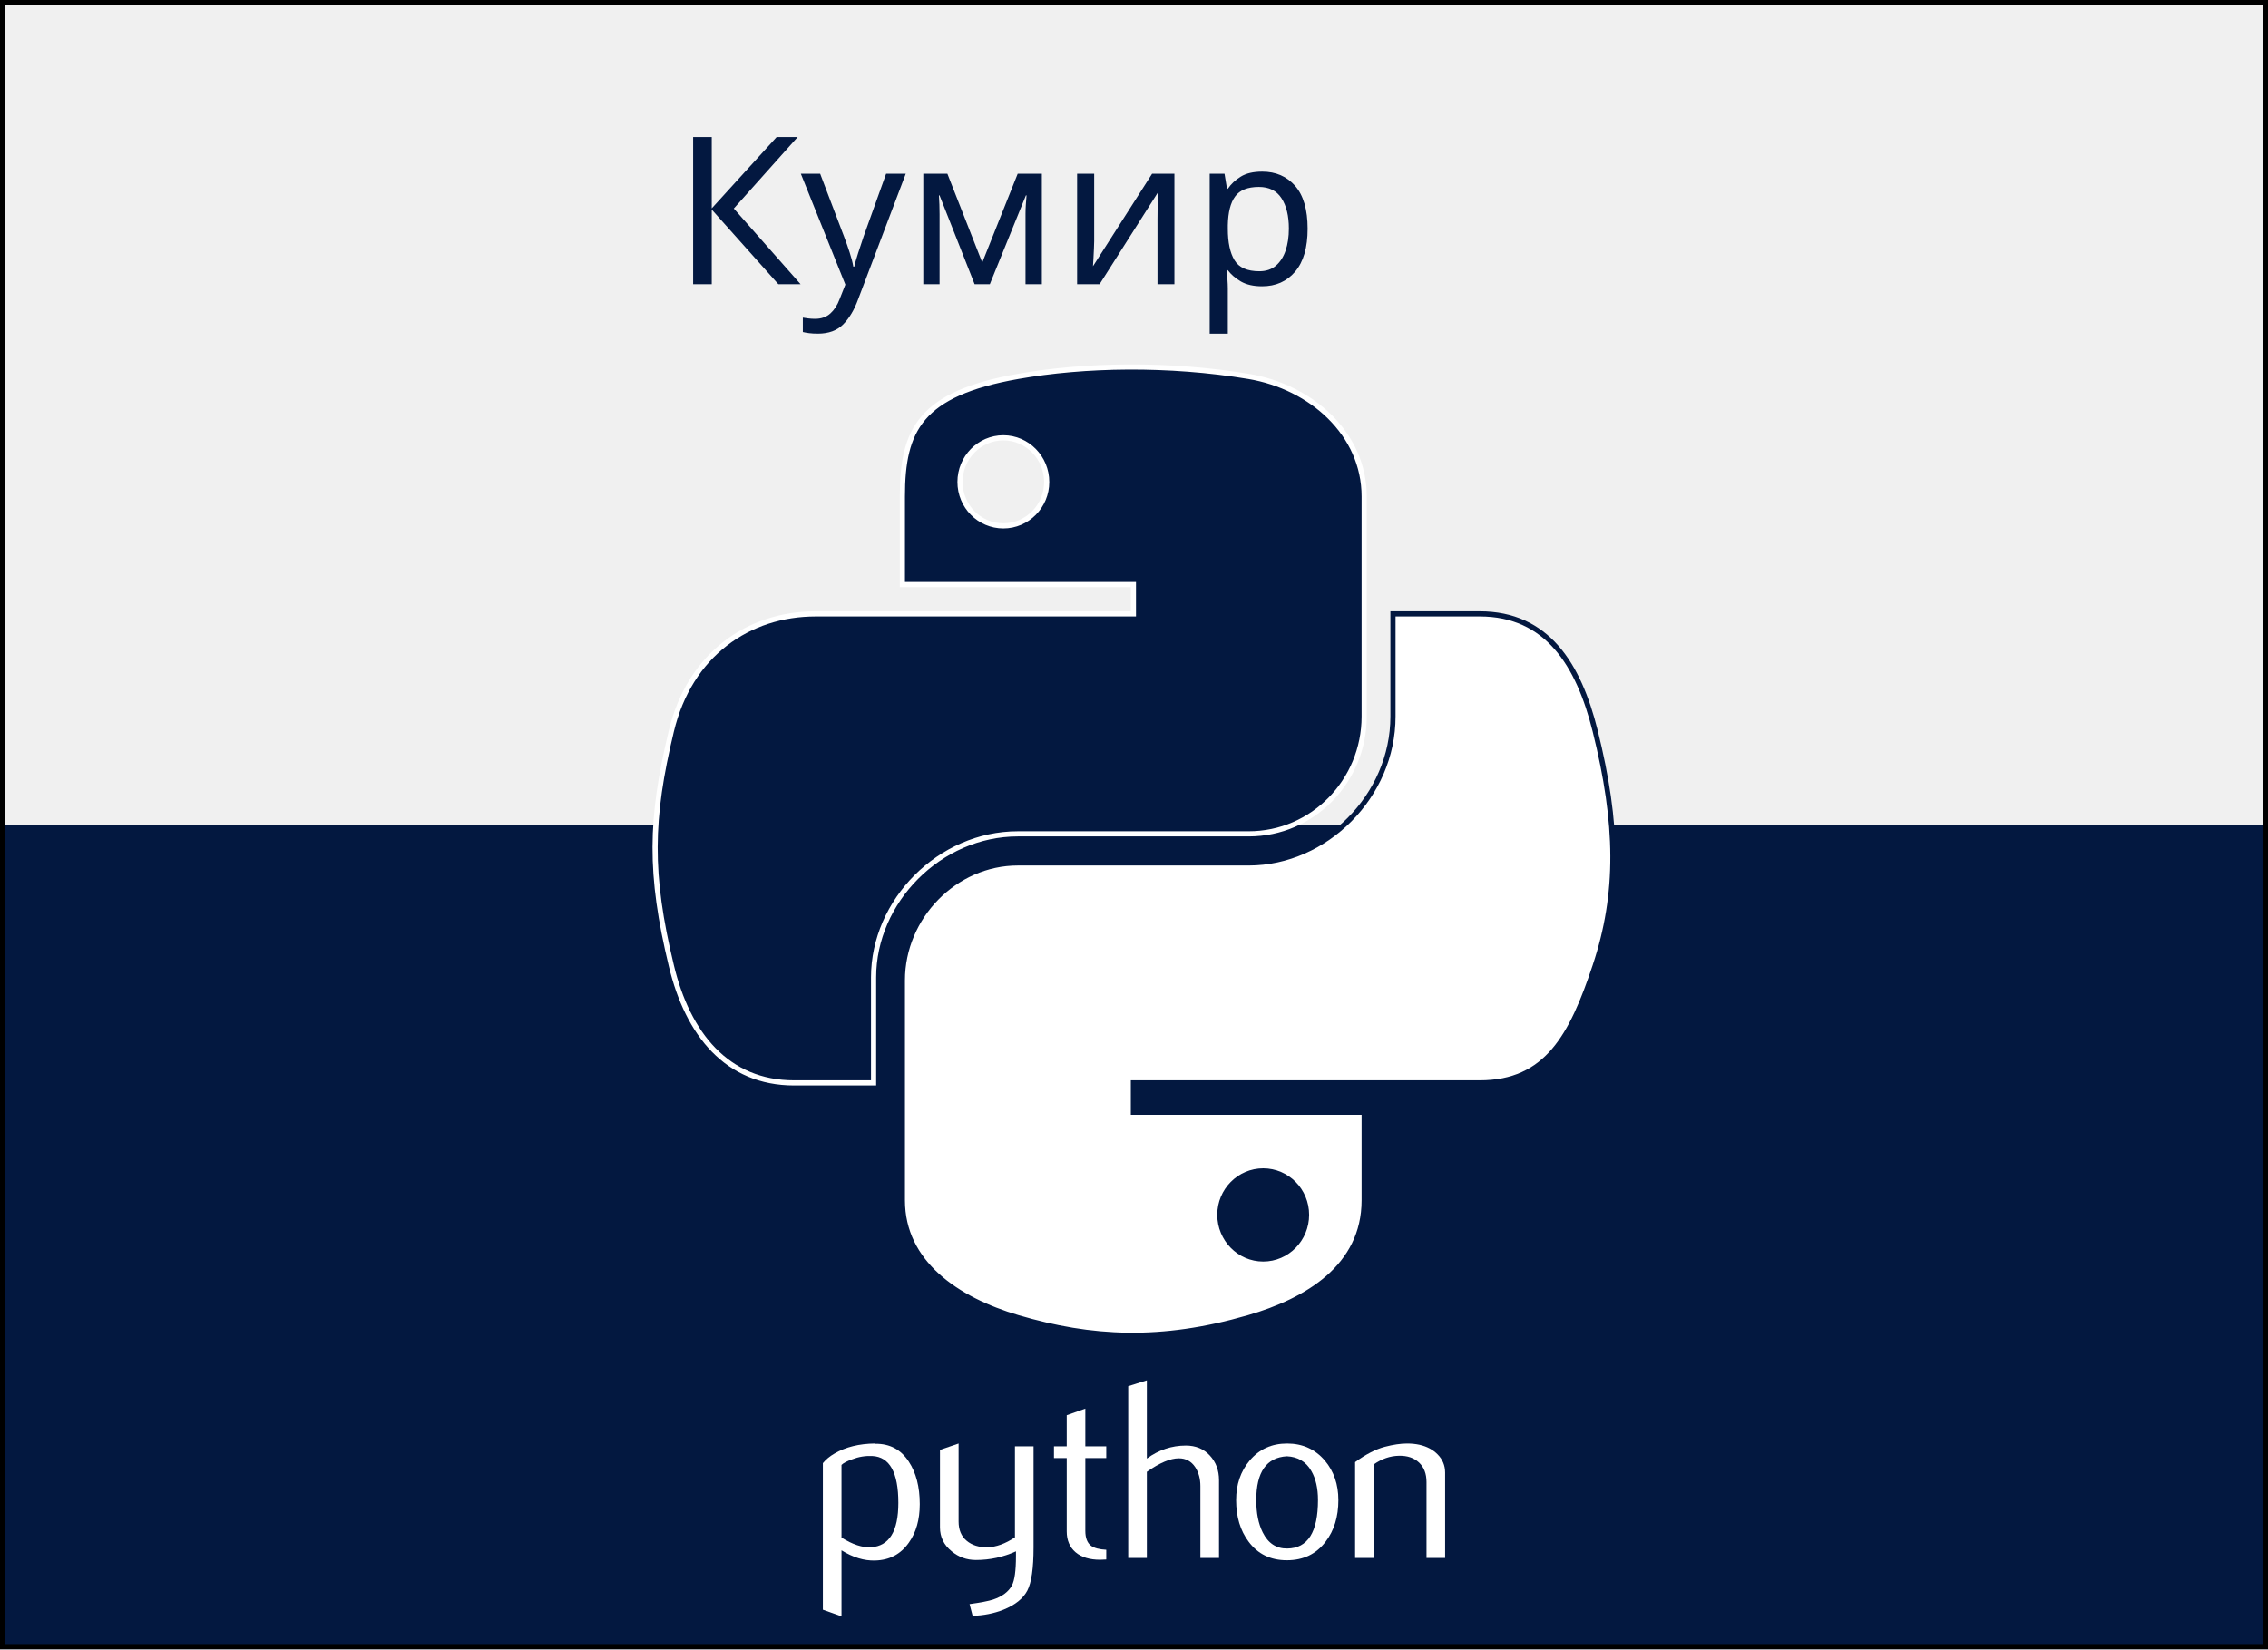
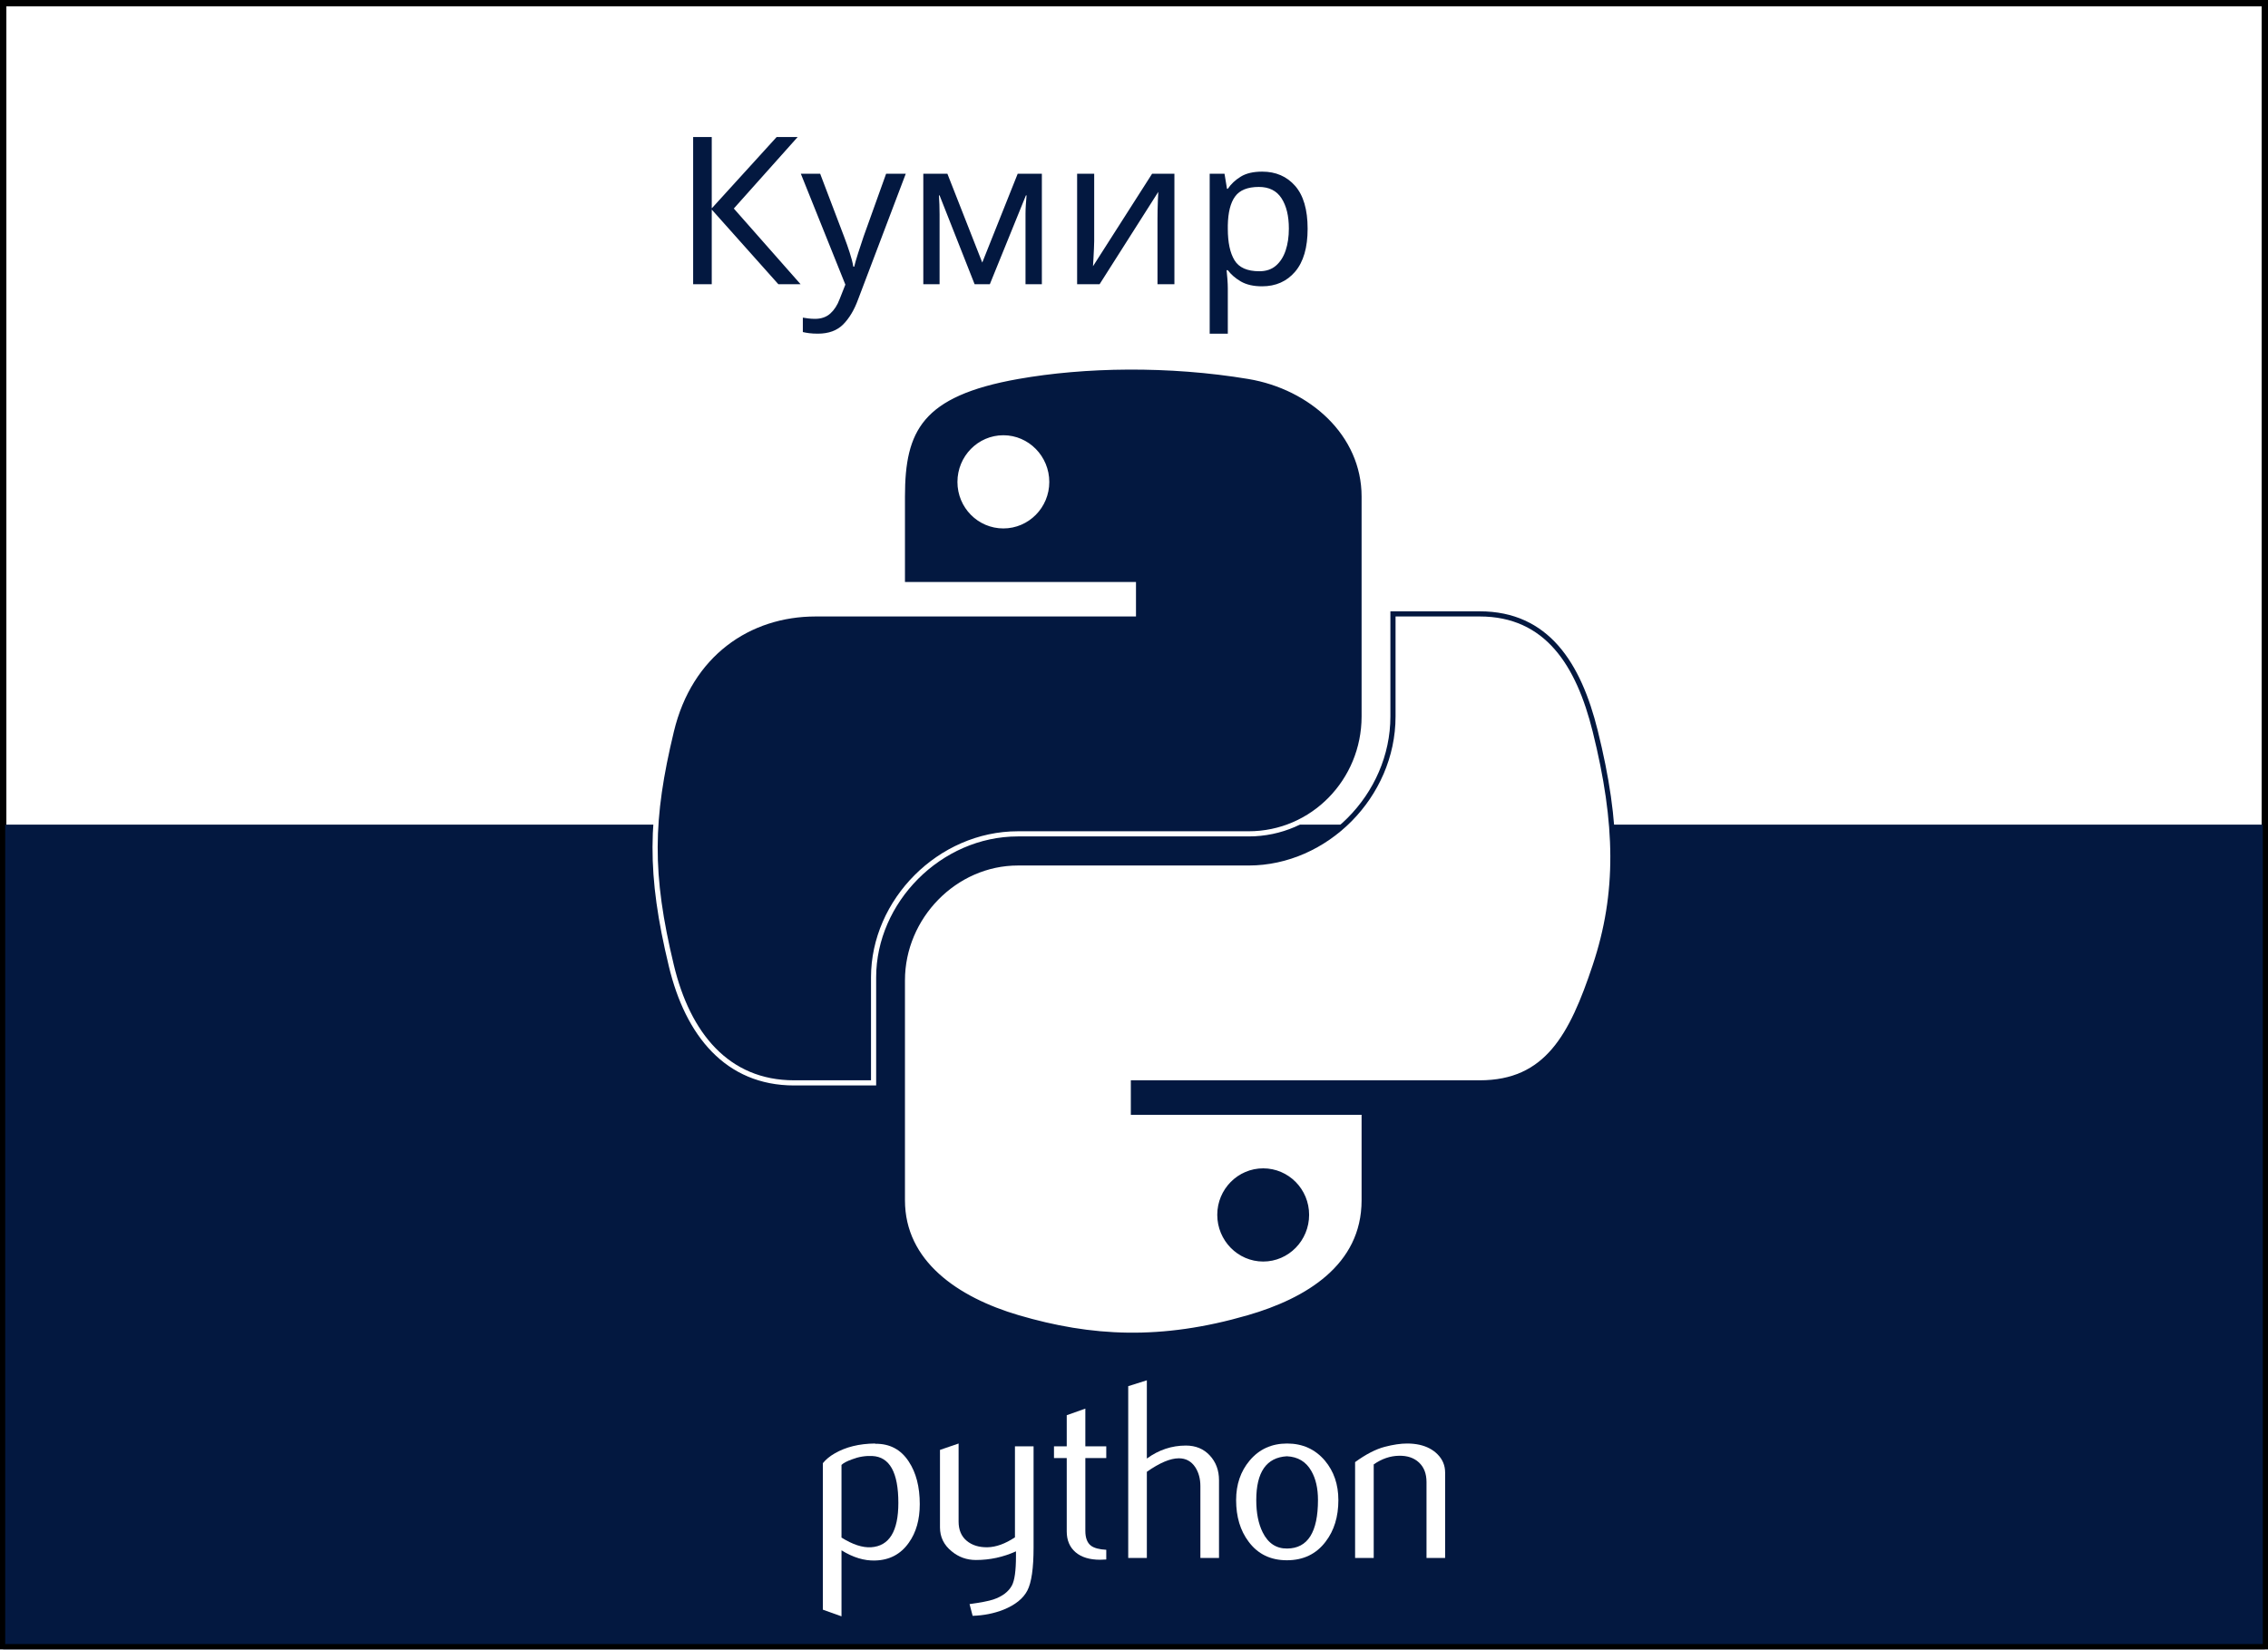
<svg xmlns="http://www.w3.org/2000/svg" xmlns:xlink="http://www.w3.org/1999/xlink" width="440" height="320" id="svg2" version="1.1">
  <defs id="defs4">
    <linearGradient xlink:href="#linearGradient4689" id="linearGradient1478" gradientUnits="userSpaceOnUse" gradientTransform="matrix(0.562541,0,0,0.567972,-9.399749,-5.305317)" x1="26.649" y1="20.604" x2="135.665" y2="114.398" />
    <linearGradient id="linearGradient4689">
      <stop style="stop-color:#5a9fd4;stop-opacity:1;" offset="0" id="stop4691" />
      <stop style="stop-color:#306998;stop-opacity:1;" offset="1" id="stop4693" />
    </linearGradient>
    <linearGradient xlink:href="#linearGradient4671" id="linearGradient1475" gradientUnits="userSpaceOnUse" gradientTransform="matrix(0.562541,0,0,0.567972,-9.399749,-5.305317)" x1="150.961" y1="192.352" x2="112.031" y2="137.273" />
    <linearGradient id="linearGradient4671">
      <stop style="stop-color:#ffd43b;stop-opacity:1;" offset="0" id="stop4673" />
      <stop style="stop-color:#ffe873;stop-opacity:1" offset="1" id="stop4675" />
    </linearGradient>
    <linearGradient y2="137.273" x2="112.031" y1="192.352" x1="150.961" gradientTransform="matrix(0.562541,0,0,0.567972,-9.399749,-5.305317)" gradientUnits="userSpaceOnUse" id="linearGradient3152" xlink:href="#linearGradient4671" />
  </defs>
  <g id="layer1" transform="translate(0,-732.3622)">
+     <rect style="fill:#ffffff;fill-opacity:1;stroke:#000000;stroke-width:1.235;stroke-linecap:square;stroke-linejoin:bevel;stroke-miterlimit:4;stroke-opacity:1;stroke-dasharray:none;stroke-dashoffset:0" id="rect3013" width="438.765" height="318.765" x="0.618" y="732.98" />
    <rect style="fill:#031840;fill-opacity:1;stroke:none" id="rect3160-8" width="440" height="160" x="0" y="892.362" />
    <text xml:space="preserve" style="font-size:40px;font-style:normal;font-weight:normal;text-align:center;line-height:125%;letter-spacing:0px;word-spacing:0px;text-anchor:middle;fill:#031840;fill-opacity:1;stroke:none;font-family:Sans" x="219.238" y="787.505" id="text3152">
      <tspan id="tspan3154" x="219.238" y="787.505" style="fill:#031840;fill-opacity:1">Кумир</tspan>
    </text>
    <rect style="fill:none;stroke:#000000;stroke-width:1.01;stroke-miterlimit:4;stroke-opacity:1;stroke-dasharray:none;stroke-dashoffset:0" id="rect3160" width="438.99" height="318.99" x="0.505" y="732.867" />
    <g id="g4539" transform="matrix(0.4054971,0,0,0.4054971,142.9556,608.5116)" style="fill:#ffffff">
      <path d="m 77.26,1024.56 c 0,-14.562 -4.152,-22.038 -12.457,-22.448 -3.304,-0.156 -6.531,0.37 -9.669,1.589 -2.505,0.897 -4.191,1.784 -5.078,2.68 l 0,34.758 c 5.312,3.334 10.03,4.883 14.143,4.64 8.704,-0.575 13.061,-7.642 13.061,-21.22 z m 10.244,0.604 c 0,7.398 -1.735,13.539 -5.224,18.422 -3.889,5.527 -9.279,8.373 -16.17,8.529 -5.195,0.166 -10.546,-1.462 -16.053,-4.874 l 0,31.59 -8.909,-3.178 0,-70.121 c 1.462,-1.793 3.343,-3.333 5.624,-4.64 5.302,-3.09 11.745,-4.679 19.328,-4.757 l 0.127,0.127 c 6.93,-0.088 12.272,2.758 16.024,8.529 3.499,5.293 5.254,12.077 5.254,20.372 z" style="fill:#ffffff;fill-opacity:1" id="path46" />
      <path d="m 141.952,1045.897 c 0,9.923 -0.994,16.794 -2.983,20.615 -1.998,3.821 -5.8,6.872 -11.414,9.143 -4.552,1.794 -9.474,2.768 -14.757,2.934 l -1.472,-5.614 c 5.371,-0.731 9.153,-1.462 11.346,-2.193 4.318,-1.462 7.281,-3.704 8.909,-6.706 1.306,-2.446 1.949,-7.115 1.949,-14.026 l 0,-2.32 c -6.092,2.768 -12.476,4.143 -19.153,4.143 -4.386,0 -8.256,-1.374 -11.589,-4.143 -3.743,-3.012 -5.614,-6.833 -5.614,-11.463 l 0,-37.078 8.909,-3.051 0,37.322 c 0,3.987 1.287,7.057 3.86,9.211 2.573,2.154 5.907,3.187 9.991,3.109 4.084,-0.088 8.46,-1.667 13.11,-4.757 l 0,-43.54 8.909,0 0,48.414 z" style="fill:#ffffff;fill-opacity:1" id="path48" />
      <path d="m 176.729,1051.628 c -1.062,0.088 -2.037,0.127 -2.934,0.127 -5.039,0 -8.967,-1.199 -11.774,-3.606 -2.797,-2.408 -4.201,-5.731 -4.201,-9.971 l 0,-35.09 -6.102,0 0,-5.605 6.102,0 0,-14.884 8.899,-3.168 0,18.052 10.01,0 0,5.605 -10.01,0 0,34.846 c 0,3.343 0.897,5.712 2.69,7.096 1.54,1.14 3.987,1.794 7.32,1.959 l 0,4.64 z" style="fill:#ffffff;fill-opacity:1" id="path50" />
      <path d="m 230.67,1050.897 -8.909,0 0,-34.388 c 0,-3.499 -0.819,-6.511 -2.447,-9.026 -1.881,-2.846 -4.493,-4.269 -7.846,-4.269 -4.084,0 -9.192,2.154 -15.322,6.462 l 0,41.221 -8.909,0 0,-82.197 8.909,-2.807 0,37.439 c 5.692,-4.143 11.911,-6.219 18.666,-6.219 4.718,0 8.538,1.589 11.463,4.757 2.934,3.168 4.396,7.115 4.396,11.833 l 0,37.195 0,0 z" style="fill:#ffffff;fill-opacity:1" id="path52" />
      <path d="m 278.021,1023.157 c 0,-5.595 -1.062,-10.215 -3.178,-13.87 -2.515,-4.455 -6.423,-6.803 -11.706,-7.047 -9.767,0.565 -14.64,7.564 -14.64,20.976 0,6.151 1.014,11.287 3.061,15.41 2.612,5.254 6.531,7.846 11.755,7.759 9.806,-0.078 14.708,-7.817 14.708,-23.227 z m 9.757,0.058 c 0,7.963 -2.037,14.591 -6.102,19.884 -4.474,5.926 -10.654,8.899 -18.539,8.899 -7.817,0 -13.909,-2.973 -18.305,-8.899 -3.987,-5.293 -5.975,-11.921 -5.975,-19.884 0,-7.486 2.154,-13.782 6.462,-18.909 4.552,-5.439 10.537,-8.168 17.935,-8.168 7.398,0 13.422,2.729 18.061,8.168 4.308,5.127 6.462,11.424 6.462,18.909 z" style="fill:#ffffff;fill-opacity:1" id="path54" />
      <path d="m 338.853,1050.897 -8.909,0 0,-36.337 c 0,-3.986 -1.199,-7.096 -3.597,-9.338 -2.398,-2.232 -5.595,-3.314 -9.581,-3.226 -4.23,0.078 -8.256,1.462 -12.077,4.143 l 0,44.759 -8.909,0 0,-45.86 c 5.127,-3.733 9.845,-6.17 14.153,-7.31 4.065,-1.062 7.651,-1.589 10.741,-1.589 2.115,0 4.104,0.205 5.975,0.614 3.499,0.809 6.345,2.31 8.538,4.513 2.447,2.437 3.665,5.361 3.665,8.782 l 0,40.85 z" style="fill:#ffffff;fill-opacity:1" id="path56" />
    </g>
    <g id="g4582" transform="translate(1.2756048e-5,0)">
      <path id="path1948" d="m 218.894,803.573 c -7.662,0.036 -14.979,0.689 -21.417,1.828 -18.966,3.351 -22.41,10.364 -22.41,23.298 l 0,17.081 44.819,0 0,5.694 -44.819,0 -16.82,0 c -13.026,0 -24.431,7.829 -27.999,22.723 -4.115,17.072 -4.298,27.725 0,45.55 3.186,13.269 10.794,22.723 23.82,22.723 l 15.41,0 0,-20.477 c 0,-14.793 12.799,-27.842 27.999,-27.842 l 44.767,0 c 12.462,0 22.41,-10.26 22.41,-22.775 l 0,-42.677 c 0,-12.146 -10.247,-21.27 -22.41,-23.298 -7.699,-1.282 -15.688,-1.864 -23.35,-1.828 z m -24.238,13.738 c 4.63,0 8.41,3.842 8.41,8.567 0,4.708 -3.781,8.515 -8.41,8.515 -4.646,0 -8.41,-3.807 -8.41,-8.515 0,-4.724 3.764,-8.567 8.41,-8.567 z" style="fill:#031840;fill-opacity:1;stroke:#ffffff;stroke-opacity:1" />
      <path id="path1950" d="m 270.242,851.474 0,19.902 c 0,15.43 -13.082,28.417 -27.999,28.417 l -44.767,0 c -12.262,0 -22.41,10.495 -22.41,22.775 l 0,42.677 c 0,12.146 10.562,19.291 22.41,22.775 14.187,4.172 27.792,4.926 44.767,0 11.283,-3.267 22.41,-9.842 22.41,-22.775 l 0,-17.081 -44.767,0 0,-5.694 44.767,0 22.41,0 c 13.026,0 17.88,-9.086 22.41,-22.723 4.679,-14.039 4.48,-27.541 0,-45.55 -3.219,-12.967 -9.367,-22.723 -22.41,-22.723 l -16.82,0 z m -25.178,108.078 c 4.646,10e-6 8.41,3.807 8.41,8.515 0,4.724 -3.764,8.567 -8.41,8.567 -4.63,0 -8.41,-3.842 -8.41,-8.567 0,-4.708 3.781,-8.515 8.41,-8.515 z" style="fill:#ffffff;fill-opacity:1;stroke:#031840;stroke-opacity:1" />
    </g>
  </g>
</svg>
